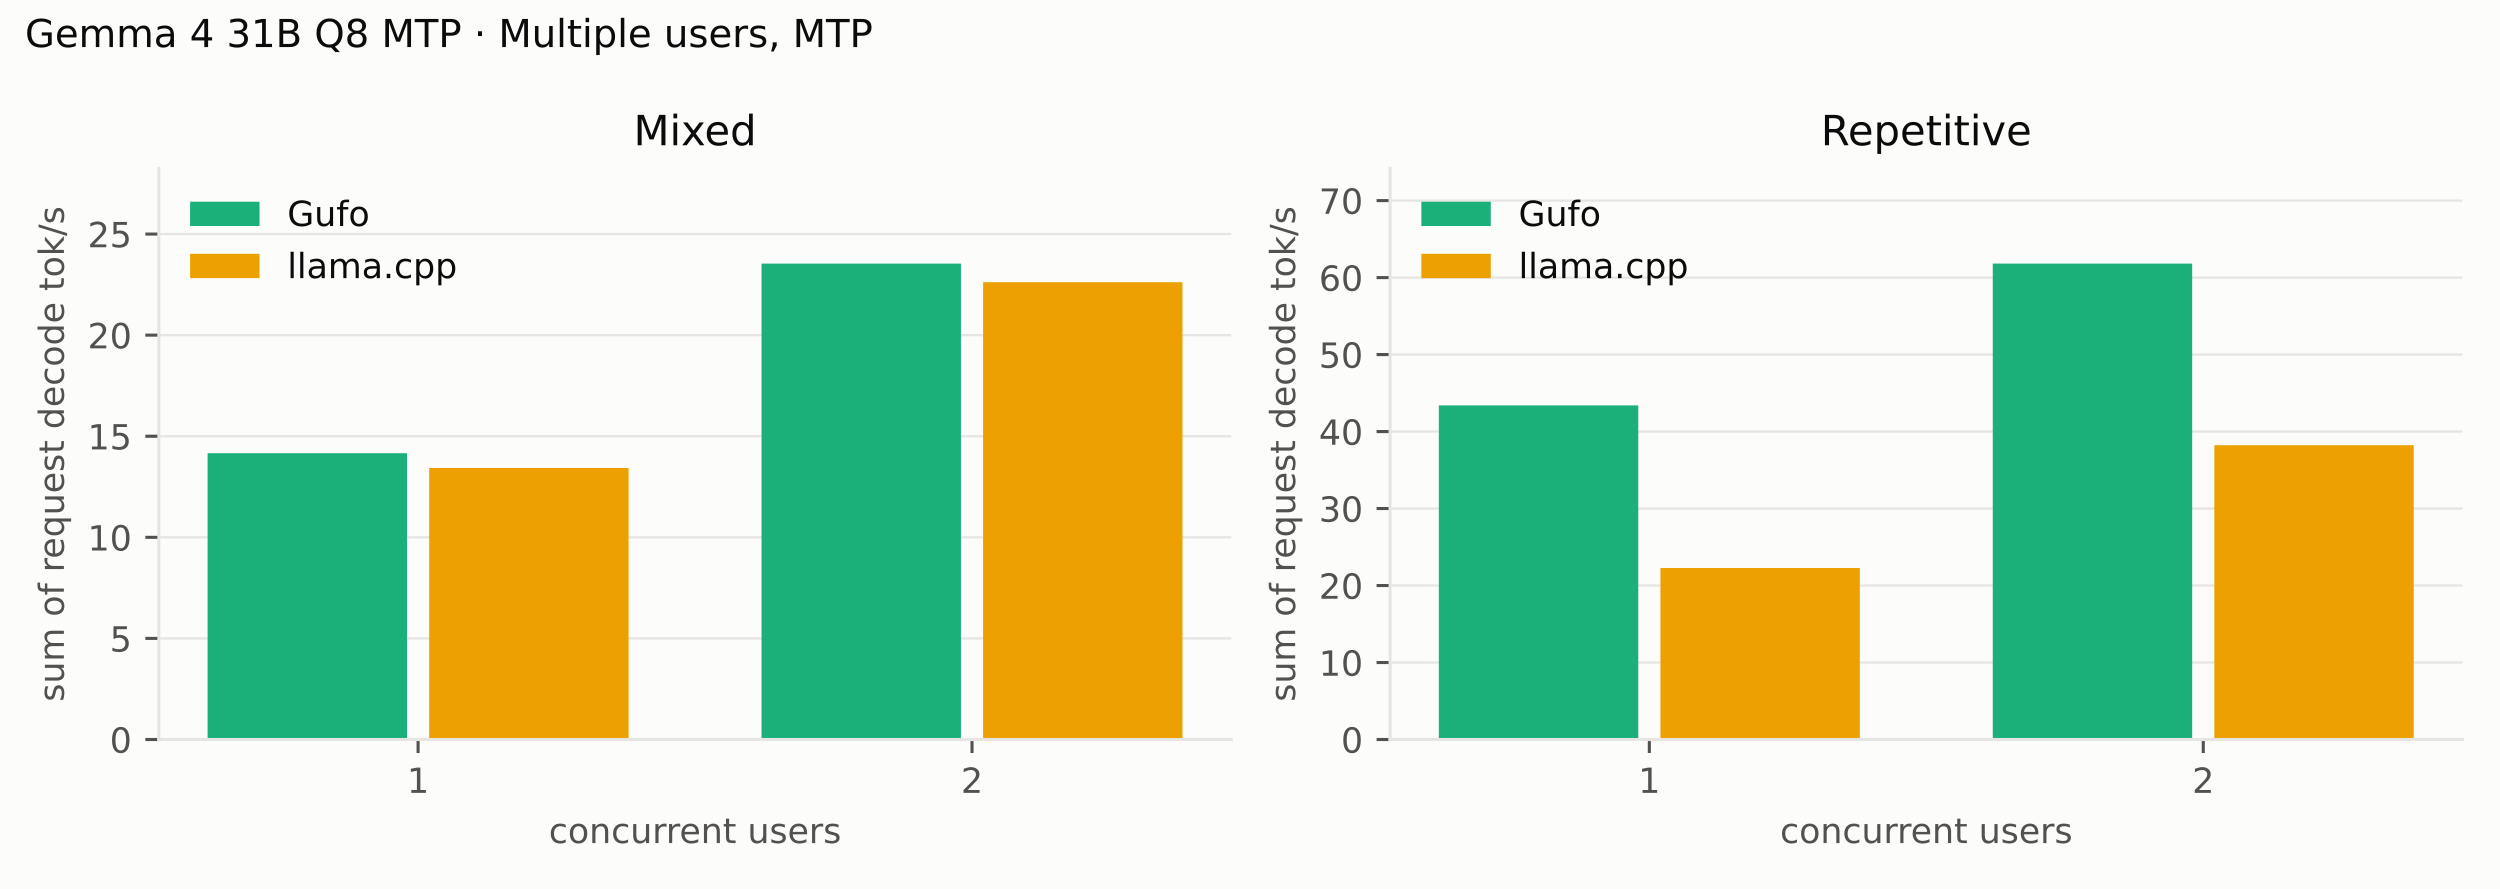
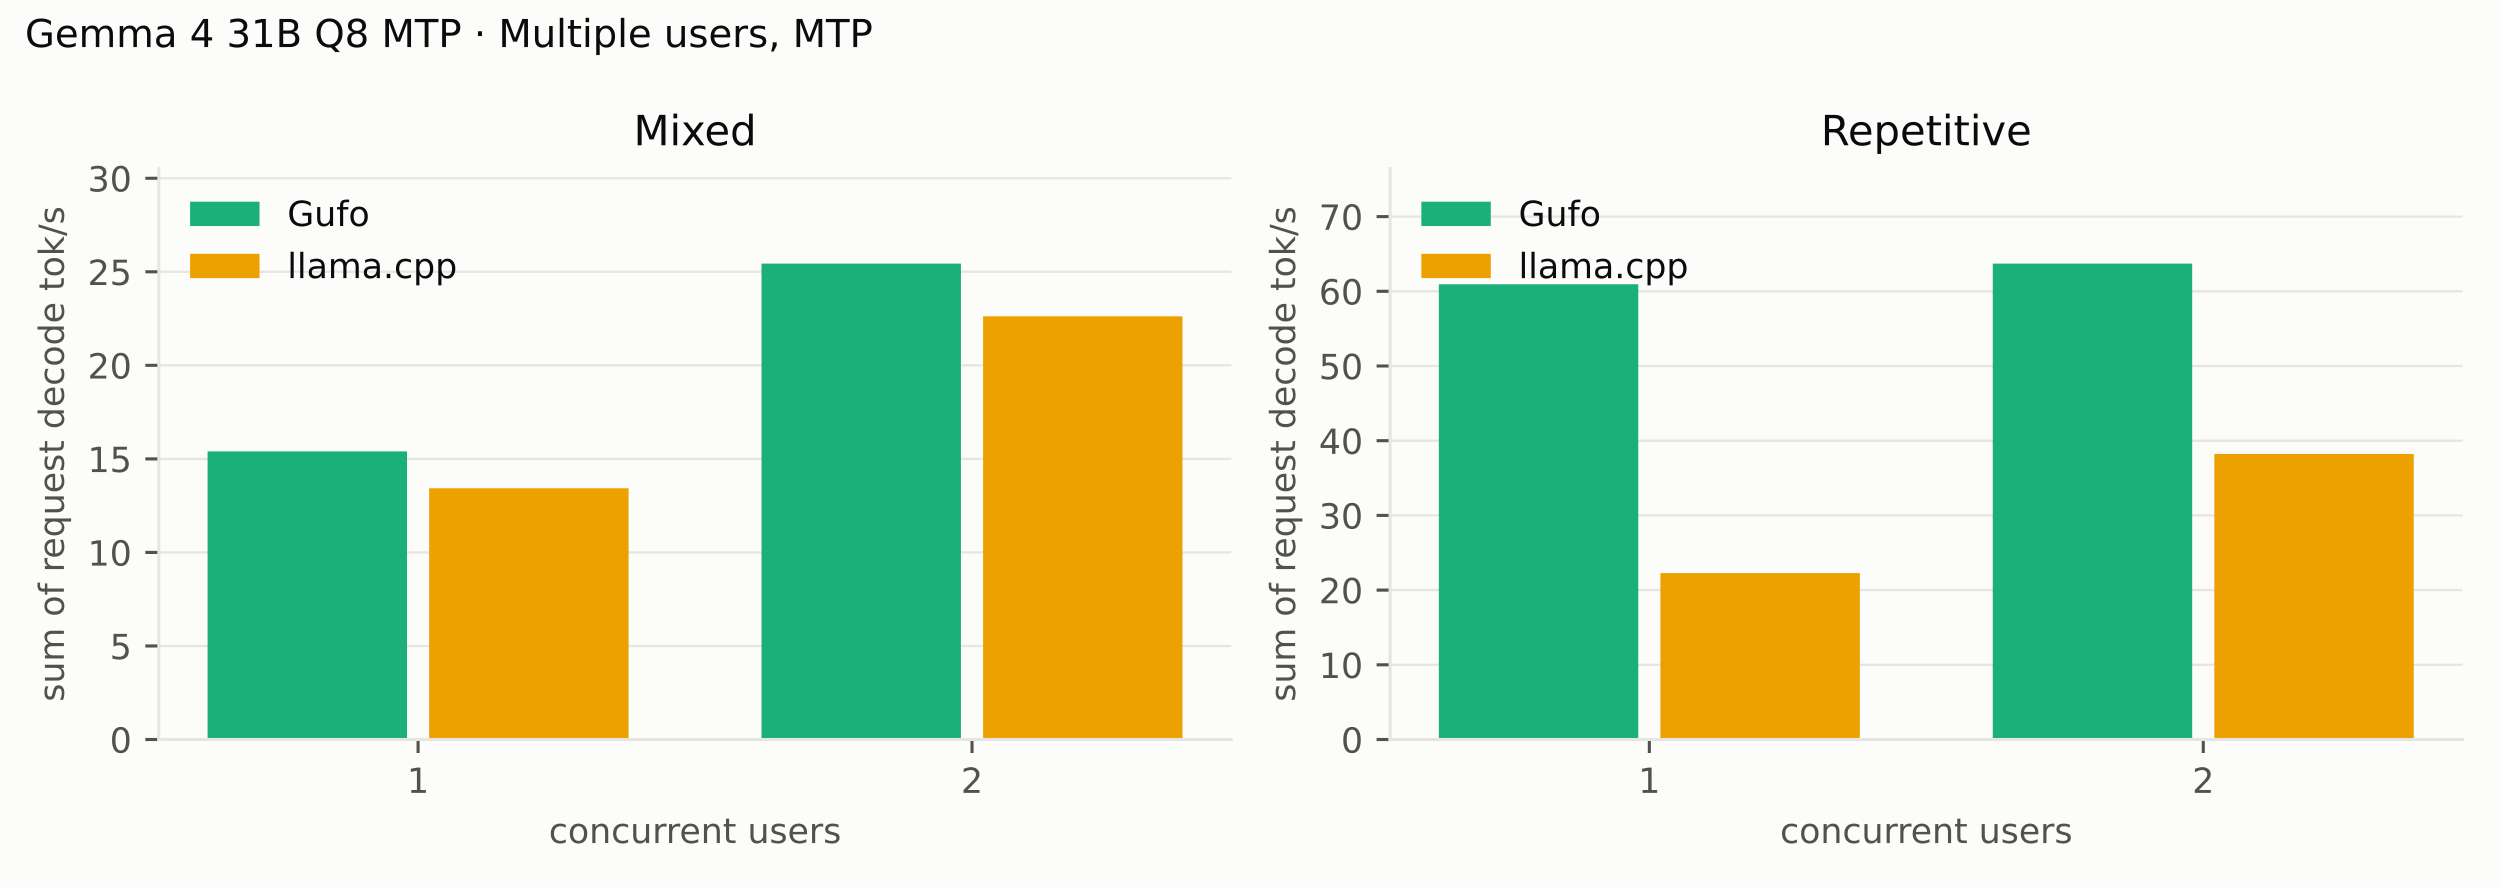
<svg xmlns="http://www.w3.org/2000/svg" xmlns:xlink="http://www.w3.org/1999/xlink" width="648pt" height="230.4pt" viewBox="0 0 648 230.4" version="1.1">
  <defs>
    <style type="text/css">*{stroke-linejoin: round; stroke-linecap: butt}</style>
  </defs>
  <g id="figure_1">
    <g id="patch_1">
      <path d="M 0 230.4 L 648 230.4 L 648 0 L 0 0 z " style="fill: #fcfcfb" />
    </g>
    <g id="axes_1">
      <g id="patch_2">
        <path d="M 41.173 191.68 L 319.14 191.68 L 319.14 43.647 L 41.173 43.647 z " style="fill: #fcfcfb" />
      </g>
      <g id="matplotlib.axis_1">
        <g id="xtick_1">
          <g id="line2d_1">
            <defs>
              <path id="m1ebf051f68" d="M 0 0 L 0 3.5 " style="stroke: #52514e; stroke-width: 0.8" />
            </defs>
            <g>
              <use xlink:href="#m1ebf051f68" x="108.368" y="191.68" style="fill: #52514e; stroke: #52514e; stroke-width: 0.8" />
            </g>
          </g>
          <g id="text_1">
            <text style="font-size: 9px; font-family: 'DejaVu Sans', 'Bitstream Vera Sans', 'Computer Modern Sans Serif', 'Lucida Grande', 'Verdana', 'Geneva', 'Lucid', 'Arial', 'Helvetica', 'Avant Garde', sans-serif; text-anchor: middle; fill: #52514e" x="108.368" y="205.518" transform="rotate(-0 108.3677 205.5179)">1</text>
          </g>
        </g>
        <g id="xtick_2">
          <g id="line2d_2">
            <g>
              <use xlink:href="#m1ebf051f68" x="251.946" y="191.68" style="fill: #52514e; stroke: #52514e; stroke-width: 0.8" />
            </g>
          </g>
          <g id="text_2">
            <text style="font-size: 9px; font-family: 'DejaVu Sans', 'Bitstream Vera Sans', 'Computer Modern Sans Serif', 'Lucida Grande', 'Verdana', 'Geneva', 'Lucid', 'Arial', 'Helvetica', 'Avant Garde', sans-serif; text-anchor: middle; fill: #52514e" x="251.946" y="205.518" transform="rotate(-0 251.9455 205.5179)">2</text>
          </g>
        </g>
        <g id="text_3">
          <text style="font-size: 9px; font-family: 'DejaVu Sans', 'Bitstream Vera Sans', 'Computer Modern Sans Serif', 'Lucida Grande', 'Verdana', 'Geneva', 'Lucid', 'Arial', 'Helvetica', 'Avant Garde', sans-serif; text-anchor: middle; fill: #52514e" x="180.157" y="218.518" transform="rotate(-0 180.1566 218.5179)">concurrent users</text>
        </g>
      </g>
      <g id="matplotlib.axis_2">
        <g id="ytick_1">
          <g id="line2d_3">
            <path d="M 41.173 191.68 L 319.14 191.68 " clip-path="url(#p87799a34b1)" style="fill: none; stroke: #e6e5e1; stroke-width: 0.6; stroke-linecap: square" />
          </g>
          <g id="line2d_4">
            <defs>
              <path id="m680e5b1e24" d="M 0 0 L -3.5 0 " style="stroke: #52514e; stroke-width: 0.8" />
            </defs>
            <g>
              <use xlink:href="#m680e5b1e24" x="41.173" y="191.68" style="fill: #52514e; stroke: #52514e; stroke-width: 0.8" />
            </g>
          </g>
          <g id="text_4">
            <text style="font-size: 9px; font-family: 'DejaVu Sans', 'Bitstream Vera Sans', 'Computer Modern Sans Serif', 'Lucida Grande', 'Verdana', 'Geneva', 'Lucid', 'Arial', 'Helvetica', 'Avant Garde', sans-serif; text-anchor: end; fill: #52514e" x="34.173" y="195.099" transform="rotate(-0 34.1732 195.0989)">0</text>
          </g>
        </g>
        <g id="ytick_2">
          <g id="line2d_5">
-             <path d="M 41.173 165.478 L 319.14 165.478 " clip-path="url(#p87799a34b1)" style="fill: none; stroke: #e6e5e1; stroke-width: 0.6; stroke-linecap: square" />
+             <path d="M 41.173 167.435 L 319.14 167.435 " clip-path="url(#p87799a34b1)" style="fill: none; stroke: #e6e5e1; stroke-width: 0.6; stroke-linecap: square" />
          </g>
          <g id="line2d_6">
            <g>
-               <use xlink:href="#m680e5b1e24" x="41.173" y="165.478" style="fill: #52514e; stroke: #52514e; stroke-width: 0.8" />
+               <use xlink:href="#m680e5b1e24" x="41.173" y="167.435" style="fill: #52514e; stroke: #52514e; stroke-width: 0.8" />
            </g>
          </g>
          <g id="text_5">
-             <text style="font-size: 9px; font-family: 'DejaVu Sans', 'Bitstream Vera Sans', 'Computer Modern Sans Serif', 'Lucida Grande', 'Verdana', 'Geneva', 'Lucid', 'Arial', 'Helvetica', 'Avant Garde', sans-serif; text-anchor: end; fill: #52514e" x="34.173" y="168.897" transform="rotate(-0 34.1732 168.8966)">5</text>
+             <text style="font-size: 9px; font-family: 'DejaVu Sans', 'Bitstream Vera Sans', 'Computer Modern Sans Serif', 'Lucida Grande', 'Verdana', 'Geneva', 'Lucid', 'Arial', 'Helvetica', 'Avant Garde', sans-serif; text-anchor: end; fill: #52514e" x="34.173" y="170.854" transform="rotate(-0 34.1732 170.8535)">5</text>
          </g>
        </g>
        <g id="ytick_3">
          <g id="line2d_7">
-             <path d="M 41.173 139.275 L 319.14 139.275 " clip-path="url(#p87799a34b1)" style="fill: none; stroke: #e6e5e1; stroke-width: 0.6; stroke-linecap: square" />
+             <path d="M 41.173 143.189 L 319.14 143.189 " clip-path="url(#p87799a34b1)" style="fill: none; stroke: #e6e5e1; stroke-width: 0.6; stroke-linecap: square" />
          </g>
          <g id="line2d_8">
            <g>
-               <use xlink:href="#m680e5b1e24" x="41.173" y="139.275" style="fill: #52514e; stroke: #52514e; stroke-width: 0.8" />
+               <use xlink:href="#m680e5b1e24" x="41.173" y="143.189" style="fill: #52514e; stroke: #52514e; stroke-width: 0.8" />
            </g>
          </g>
          <g id="text_6">
-             <text style="font-size: 9px; font-family: 'DejaVu Sans', 'Bitstream Vera Sans', 'Computer Modern Sans Serif', 'Lucida Grande', 'Verdana', 'Geneva', 'Lucid', 'Arial', 'Helvetica', 'Avant Garde', sans-serif; text-anchor: end; fill: #52514e" x="34.173" y="142.694" transform="rotate(-0 34.1732 142.6942)">10</text>
+             <text style="font-size: 9px; font-family: 'DejaVu Sans', 'Bitstream Vera Sans', 'Computer Modern Sans Serif', 'Lucida Grande', 'Verdana', 'Geneva', 'Lucid', 'Arial', 'Helvetica', 'Avant Garde', sans-serif; text-anchor: end; fill: #52514e" x="34.173" y="146.608" transform="rotate(-0 34.1732 146.6081)">10</text>
          </g>
        </g>
        <g id="ytick_4">
          <g id="line2d_9">
-             <path d="M 41.173 113.073 L 319.14 113.073 " clip-path="url(#p87799a34b1)" style="fill: none; stroke: #e6e5e1; stroke-width: 0.6; stroke-linecap: square" />
+             <path d="M 41.173 118.944 L 319.14 118.944 " clip-path="url(#p87799a34b1)" style="fill: none; stroke: #e6e5e1; stroke-width: 0.6; stroke-linecap: square" />
          </g>
          <g id="line2d_10">
            <g>
-               <use xlink:href="#m680e5b1e24" x="41.173" y="113.073" style="fill: #52514e; stroke: #52514e; stroke-width: 0.8" />
+               <use xlink:href="#m680e5b1e24" x="41.173" y="118.944" style="fill: #52514e; stroke: #52514e; stroke-width: 0.8" />
            </g>
          </g>
          <g id="text_7">
-             <text style="font-size: 9px; font-family: 'DejaVu Sans', 'Bitstream Vera Sans', 'Computer Modern Sans Serif', 'Lucida Grande', 'Verdana', 'Geneva', 'Lucid', 'Arial', 'Helvetica', 'Avant Garde', sans-serif; text-anchor: end; fill: #52514e" x="34.173" y="116.492" transform="rotate(-0 34.1732 116.4918)">15</text>
+             <text style="font-size: 9px; font-family: 'DejaVu Sans', 'Bitstream Vera Sans', 'Computer Modern Sans Serif', 'Lucida Grande', 'Verdana', 'Geneva', 'Lucid', 'Arial', 'Helvetica', 'Avant Garde', sans-serif; text-anchor: end; fill: #52514e" x="34.173" y="122.363" transform="rotate(-0 34.1732 122.3627)">15</text>
          </g>
        </g>
        <g id="ytick_5">
          <g id="line2d_11">
-             <path d="M 41.173 86.871 L 319.14 86.871 " clip-path="url(#p87799a34b1)" style="fill: none; stroke: #e6e5e1; stroke-width: 0.6; stroke-linecap: square" />
+             <path d="M 41.173 94.698 L 319.14 94.698 " clip-path="url(#p87799a34b1)" style="fill: none; stroke: #e6e5e1; stroke-width: 0.6; stroke-linecap: square" />
          </g>
          <g id="line2d_12">
            <g>
-               <use xlink:href="#m680e5b1e24" x="41.173" y="86.871" style="fill: #52514e; stroke: #52514e; stroke-width: 0.8" />
+               <use xlink:href="#m680e5b1e24" x="41.173" y="94.698" style="fill: #52514e; stroke: #52514e; stroke-width: 0.8" />
            </g>
          </g>
          <g id="text_8">
-             <text style="font-size: 9px; font-family: 'DejaVu Sans', 'Bitstream Vera Sans', 'Computer Modern Sans Serif', 'Lucida Grande', 'Verdana', 'Geneva', 'Lucid', 'Arial', 'Helvetica', 'Avant Garde', sans-serif; text-anchor: end; fill: #52514e" x="34.173" y="90.289" transform="rotate(-0 34.1732 90.28947)">20</text>
+             <text style="font-size: 9px; font-family: 'DejaVu Sans', 'Bitstream Vera Sans', 'Computer Modern Sans Serif', 'Lucida Grande', 'Verdana', 'Geneva', 'Lucid', 'Arial', 'Helvetica', 'Avant Garde', sans-serif; text-anchor: end; fill: #52514e" x="34.173" y="98.117" transform="rotate(-0 34.1732 98.11722)">20</text>
          </g>
        </g>
        <g id="ytick_6">
          <g id="line2d_13">
-             <path d="M 41.173 60.668 L 319.14 60.668 " clip-path="url(#p87799a34b1)" style="fill: none; stroke: #e6e5e1; stroke-width: 0.6; stroke-linecap: square" />
+             <path d="M 41.173 70.453 L 319.14 70.453 " clip-path="url(#p87799a34b1)" style="fill: none; stroke: #e6e5e1; stroke-width: 0.6; stroke-linecap: square" />
          </g>
          <g id="line2d_14">
            <g>
-               <use xlink:href="#m680e5b1e24" x="41.173" y="60.668" style="fill: #52514e; stroke: #52514e; stroke-width: 0.8" />
+               <use xlink:href="#m680e5b1e24" x="41.173" y="70.453" style="fill: #52514e; stroke: #52514e; stroke-width: 0.8" />
            </g>
          </g>
          <g id="text_9">
-             <text style="font-size: 9px; font-family: 'DejaVu Sans', 'Bitstream Vera Sans', 'Computer Modern Sans Serif', 'Lucida Grande', 'Verdana', 'Geneva', 'Lucid', 'Arial', 'Helvetica', 'Avant Garde', sans-serif; text-anchor: end; fill: #52514e" x="34.173" y="64.087" transform="rotate(-0 34.1732 64.0871)">25</text>
-           </g>
-         </g>
-         <g id="text_10">
+             <text style="font-size: 9px; font-family: 'DejaVu Sans', 'Bitstream Vera Sans', 'Computer Modern Sans Serif', 'Lucida Grande', 'Verdana', 'Geneva', 'Lucid', 'Arial', 'Helvetica', 'Avant Garde', sans-serif; text-anchor: end; fill: #52514e" x="34.173" y="73.872" transform="rotate(-0 34.1732 73.87179)">25</text>
+           </g>
+         </g>
+         <g id="ytick_7">
+           <g id="line2d_15">
+             <path d="M 41.173 46.207 L 319.14 46.207 " clip-path="url(#p87799a34b1)" style="fill: none; stroke: #e6e5e1; stroke-width: 0.6; stroke-linecap: square" />
+           </g>
+           <g id="line2d_16">
+             <g>
+               <use xlink:href="#m680e5b1e24" x="41.173" y="46.207" style="fill: #52514e; stroke: #52514e; stroke-width: 0.8" />
+             </g>
+           </g>
+           <g id="text_10">
+             <text style="font-size: 9px; font-family: 'DejaVu Sans', 'Bitstream Vera Sans', 'Computer Modern Sans Serif', 'Lucida Grande', 'Verdana', 'Geneva', 'Lucid', 'Arial', 'Helvetica', 'Avant Garde', sans-serif; text-anchor: end; fill: #52514e" x="34.173" y="49.626" transform="rotate(-0 34.1732 49.62636)">30</text>
+           </g>
+         </g>
+         <g id="text_11">
          <text style="font-size: 9px; font-family: 'DejaVu Sans', 'Bitstream Vera Sans', 'Computer Modern Sans Serif', 'Lucida Grande', 'Verdana', 'Geneva', 'Lucid', 'Arial', 'Helvetica', 'Avant Garde', sans-serif; text-anchor: middle; fill: #52514e" x="16.559" y="117.664" transform="rotate(-90 16.55859 117.6635)">sum of request decode tok/s</text>
        </g>
      </g>
      <g id="patch_3">
-         <path d="M 53.808 191.68 L 105.496 191.68 L 105.496 117.475 L 53.808 117.475 z " clip-path="url(#p87799a34b1)" style="fill: #1baf7a" />
+         <path d="M 53.808 191.68 L 105.496 191.68 L 105.496 117.004 L 53.808 117.004 z " clip-path="url(#p87799a34b1)" style="fill: #1baf7a" />
      </g>
      <g id="patch_4">
        <path d="M 197.386 191.68 L 249.074 191.68 L 249.074 68.319 L 197.386 68.319 z " clip-path="url(#p87799a34b1)" style="fill: #1baf7a" />
      </g>
      <g id="patch_5">
-         <path d="M 111.239 191.68 L 162.927 191.68 L 162.927 121.3 L 111.239 121.3 z " clip-path="url(#p87799a34b1)" style="fill: #eda100" />
+         <path d="M 111.239 191.68 L 162.927 191.68 L 162.927 126.557 L 111.239 126.557 z " clip-path="url(#p87799a34b1)" style="fill: #eda100" />
      </g>
      <g id="patch_6">
-         <path d="M 254.817 191.68 L 306.505 191.68 L 306.505 73.14 L 254.817 73.14 z " clip-path="url(#p87799a34b1)" style="fill: #eda100" />
+         <path d="M 254.817 191.68 L 306.505 191.68 L 306.505 81.994 L 254.817 81.994 z " clip-path="url(#p87799a34b1)" style="fill: #eda100" />
      </g>
      <g id="patch_7">
        <path d="M 41.173 191.68 L 41.173 43.647 " style="fill: none; stroke: #e6e5e1; stroke-width: 0.8; stroke-linejoin: miter; stroke-linecap: square" />
      </g>
      <g id="patch_8">
        <path d="M 41.173 191.68 L 319.14 191.68 " style="fill: none; stroke: #e6e5e1; stroke-width: 0.8; stroke-linejoin: miter; stroke-linecap: square" />
      </g>
-       <g id="text_11">
+       <g id="text_12">
        <text style="font-size: 10.8px; font-family: 'DejaVu Sans', 'Bitstream Vera Sans', 'Computer Modern Sans Serif', 'Lucida Grande', 'Verdana', 'Geneva', 'Lucid', 'Arial', 'Helvetica', 'Avant Garde', sans-serif; text-anchor: middle; fill: #0b0b0b" x="180.157" y="37.647" transform="rotate(-0 180.1566 37.64709)">Mixed</text>
      </g>
      <g id="legend_1">
        <g id="patch_9">
          <path d="M 49.273 58.586 L 67.273 58.586 L 67.273 52.286 L 49.273 52.286 z " style="fill: #1baf7a" />
        </g>
-         <g id="text_12">
+         <g id="text_13">
          <text style="font-size: 9px; font-family: 'DejaVu Sans', 'Bitstream Vera Sans', 'Computer Modern Sans Serif', 'Lucida Grande', 'Verdana', 'Geneva', 'Lucid', 'Arial', 'Helvetica', 'Avant Garde', sans-serif; text-anchor: start; fill: #0b0b0b" x="74.473" y="58.586" transform="rotate(-0 74.4732 58.58569)">Gufo</text>
        </g>
        <g id="patch_10">
          <path d="M 49.273 72.086 L 67.273 72.086 L 67.273 65.786 L 49.273 65.786 z " style="fill: #eda100" />
        </g>
-         <g id="text_13">
+         <g id="text_14">
          <text style="font-size: 9px; font-family: 'DejaVu Sans', 'Bitstream Vera Sans', 'Computer Modern Sans Serif', 'Lucida Grande', 'Verdana', 'Geneva', 'Lucid', 'Arial', 'Helvetica', 'Avant Garde', sans-serif; text-anchor: start; fill: #0b0b0b" x="74.473" y="72.086" transform="rotate(-0 74.4732 72.08639)">llama.cpp</text>
        </g>
      </g>
    </g>
    <g id="axes_2">
      <g id="patch_11">
        <path d="M 360.313 191.68 L 638.28 191.68 L 638.28 43.647 L 360.313 43.647 z " style="fill: #fcfcfb" />
      </g>
      <g id="matplotlib.axis_3">
        <g id="xtick_3">
-           <g id="line2d_15">
+           <g id="line2d_17">
            <g>
              <use xlink:href="#m1ebf051f68" x="427.508" y="191.68" style="fill: #52514e; stroke: #52514e; stroke-width: 0.8" />
            </g>
          </g>
-           <g id="text_14">
+           <g id="text_15">
            <text style="font-size: 9px; font-family: 'DejaVu Sans', 'Bitstream Vera Sans', 'Computer Modern Sans Serif', 'Lucida Grande', 'Verdana', 'Geneva', 'Lucid', 'Arial', 'Helvetica', 'Avant Garde', sans-serif; text-anchor: middle; fill: #52514e" x="427.508" y="205.518" transform="rotate(-0 427.5077 205.5179)">1</text>
          </g>
        </g>
        <g id="xtick_4">
-           <g id="line2d_16">
+           <g id="line2d_18">
            <g>
              <use xlink:href="#m1ebf051f68" x="571.086" y="191.68" style="fill: #52514e; stroke: #52514e; stroke-width: 0.8" />
            </g>
          </g>
-           <g id="text_15">
+           <g id="text_16">
            <text style="font-size: 9px; font-family: 'DejaVu Sans', 'Bitstream Vera Sans', 'Computer Modern Sans Serif', 'Lucida Grande', 'Verdana', 'Geneva', 'Lucid', 'Arial', 'Helvetica', 'Avant Garde', sans-serif; text-anchor: middle; fill: #52514e" x="571.086" y="205.518" transform="rotate(-0 571.0855 205.5179)">2</text>
          </g>
        </g>
-         <g id="text_16">
+         <g id="text_17">
          <text style="font-size: 9px; font-family: 'DejaVu Sans', 'Bitstream Vera Sans', 'Computer Modern Sans Serif', 'Lucida Grande', 'Verdana', 'Geneva', 'Lucid', 'Arial', 'Helvetica', 'Avant Garde', sans-serif; text-anchor: middle; fill: #52514e" x="499.297" y="218.518" transform="rotate(-0 499.2966 218.5179)">concurrent users</text>
        </g>
      </g>
      <g id="matplotlib.axis_4">
-         <g id="ytick_7">
-           <g id="line2d_17">
-             <path d="M 360.313 191.68 L 638.28 191.68 " clip-path="url(#pc43547f688)" style="fill: none; stroke: #e6e5e1; stroke-width: 0.6; stroke-linecap: square" />
-           </g>
-           <g id="line2d_18">
-             <g>
-               <use xlink:href="#m680e5b1e24" x="360.313" y="191.68" style="fill: #52514e; stroke: #52514e; stroke-width: 0.8" />
-             </g>
-           </g>
-           <g id="text_17">
-             <text style="font-size: 9px; font-family: 'DejaVu Sans', 'Bitstream Vera Sans', 'Computer Modern Sans Serif', 'Lucida Grande', 'Verdana', 'Geneva', 'Lucid', 'Arial', 'Helvetica', 'Avant Garde', sans-serif; text-anchor: end; fill: #52514e" x="353.313" y="195.099" transform="rotate(-0 353.3132 195.0989)">0</text>
-           </g>
-         </g>
        <g id="ytick_8">
          <g id="line2d_19">
-             <path d="M 360.313 171.725 L 638.28 171.725 " clip-path="url(#pc43547f688)" style="fill: none; stroke: #e6e5e1; stroke-width: 0.6; stroke-linecap: square" />
+             <path d="M 360.313 191.68 L 638.28 191.68 " clip-path="url(#pc43547f688)" style="fill: none; stroke: #e6e5e1; stroke-width: 0.6; stroke-linecap: square" />
          </g>
          <g id="line2d_20">
            <g>
-               <use xlink:href="#m680e5b1e24" x="360.313" y="171.725" style="fill: #52514e; stroke: #52514e; stroke-width: 0.8" />
+               <use xlink:href="#m680e5b1e24" x="360.313" y="191.68" style="fill: #52514e; stroke: #52514e; stroke-width: 0.8" />
            </g>
          </g>
          <g id="text_18">
-             <text style="font-size: 9px; font-family: 'DejaVu Sans', 'Bitstream Vera Sans', 'Computer Modern Sans Serif', 'Lucida Grande', 'Verdana', 'Geneva', 'Lucid', 'Arial', 'Helvetica', 'Avant Garde', sans-serif; text-anchor: end; fill: #52514e" x="353.313" y="175.144" transform="rotate(-0 353.3132 175.1441)">10</text>
+             <text style="font-size: 9px; font-family: 'DejaVu Sans', 'Bitstream Vera Sans', 'Computer Modern Sans Serif', 'Lucida Grande', 'Verdana', 'Geneva', 'Lucid', 'Arial', 'Helvetica', 'Avant Garde', sans-serif; text-anchor: end; fill: #52514e" x="353.313" y="195.099" transform="rotate(-0 353.3132 195.0989)">0</text>
          </g>
        </g>
        <g id="ytick_9">
          <g id="line2d_21">
-             <path d="M 360.313 151.77 L 638.28 151.77 " clip-path="url(#pc43547f688)" style="fill: none; stroke: #e6e5e1; stroke-width: 0.6; stroke-linecap: square" />
+             <path d="M 360.313 172.317 L 638.28 172.317 " clip-path="url(#pc43547f688)" style="fill: none; stroke: #e6e5e1; stroke-width: 0.6; stroke-linecap: square" />
          </g>
          <g id="line2d_22">
            <g>
-               <use xlink:href="#m680e5b1e24" x="360.313" y="151.77" style="fill: #52514e; stroke: #52514e; stroke-width: 0.8" />
+               <use xlink:href="#m680e5b1e24" x="360.313" y="172.317" style="fill: #52514e; stroke: #52514e; stroke-width: 0.8" />
            </g>
          </g>
          <g id="text_19">
-             <text style="font-size: 9px; font-family: 'DejaVu Sans', 'Bitstream Vera Sans', 'Computer Modern Sans Serif', 'Lucida Grande', 'Verdana', 'Geneva', 'Lucid', 'Arial', 'Helvetica', 'Avant Garde', sans-serif; text-anchor: end; fill: #52514e" x="353.313" y="155.189" transform="rotate(-0 353.3132 155.1893)">20</text>
+             <text style="font-size: 9px; font-family: 'DejaVu Sans', 'Bitstream Vera Sans', 'Computer Modern Sans Serif', 'Lucida Grande', 'Verdana', 'Geneva', 'Lucid', 'Arial', 'Helvetica', 'Avant Garde', sans-serif; text-anchor: end; fill: #52514e" x="353.313" y="175.736" transform="rotate(-0 353.3132 175.7361)">10</text>
          </g>
        </g>
        <g id="ytick_10">
          <g id="line2d_23">
-             <path d="M 360.313 131.816 L 638.28 131.816 " clip-path="url(#pc43547f688)" style="fill: none; stroke: #e6e5e1; stroke-width: 0.6; stroke-linecap: square" />
+             <path d="M 360.313 152.954 L 638.28 152.954 " clip-path="url(#pc43547f688)" style="fill: none; stroke: #e6e5e1; stroke-width: 0.6; stroke-linecap: square" />
          </g>
          <g id="line2d_24">
            <g>
-               <use xlink:href="#m680e5b1e24" x="360.313" y="131.816" style="fill: #52514e; stroke: #52514e; stroke-width: 0.8" />
+               <use xlink:href="#m680e5b1e24" x="360.313" y="152.954" style="fill: #52514e; stroke: #52514e; stroke-width: 0.8" />
            </g>
          </g>
          <g id="text_20">
-             <text style="font-size: 9px; font-family: 'DejaVu Sans', 'Bitstream Vera Sans', 'Computer Modern Sans Serif', 'Lucida Grande', 'Verdana', 'Geneva', 'Lucid', 'Arial', 'Helvetica', 'Avant Garde', sans-serif; text-anchor: end; fill: #52514e" x="353.313" y="135.234" transform="rotate(-0 353.3132 135.2345)">30</text>
+             <text style="font-size: 9px; font-family: 'DejaVu Sans', 'Bitstream Vera Sans', 'Computer Modern Sans Serif', 'Lucida Grande', 'Verdana', 'Geneva', 'Lucid', 'Arial', 'Helvetica', 'Avant Garde', sans-serif; text-anchor: end; fill: #52514e" x="353.313" y="156.373" transform="rotate(-0 353.3132 156.3732)">20</text>
          </g>
        </g>
        <g id="ytick_11">
          <g id="line2d_25">
-             <path d="M 360.313 111.861 L 638.28 111.861 " clip-path="url(#pc43547f688)" style="fill: none; stroke: #e6e5e1; stroke-width: 0.6; stroke-linecap: square" />
+             <path d="M 360.313 133.591 L 638.28 133.591 " clip-path="url(#pc43547f688)" style="fill: none; stroke: #e6e5e1; stroke-width: 0.6; stroke-linecap: square" />
          </g>
          <g id="line2d_26">
            <g>
-               <use xlink:href="#m680e5b1e24" x="360.313" y="111.861" style="fill: #52514e; stroke: #52514e; stroke-width: 0.8" />
+               <use xlink:href="#m680e5b1e24" x="360.313" y="133.591" style="fill: #52514e; stroke: #52514e; stroke-width: 0.8" />
            </g>
          </g>
          <g id="text_21">
-             <text style="font-size: 9px; font-family: 'DejaVu Sans', 'Bitstream Vera Sans', 'Computer Modern Sans Serif', 'Lucida Grande', 'Verdana', 'Geneva', 'Lucid', 'Arial', 'Helvetica', 'Avant Garde', sans-serif; text-anchor: end; fill: #52514e" x="353.313" y="115.28" transform="rotate(-0 353.3132 115.2796)">40</text>
+             <text style="font-size: 9px; font-family: 'DejaVu Sans', 'Bitstream Vera Sans', 'Computer Modern Sans Serif', 'Lucida Grande', 'Verdana', 'Geneva', 'Lucid', 'Arial', 'Helvetica', 'Avant Garde', sans-serif; text-anchor: end; fill: #52514e" x="353.313" y="137.01" transform="rotate(-0 353.3132 137.0104)">30</text>
          </g>
        </g>
        <g id="ytick_12">
          <g id="line2d_27">
-             <path d="M 360.313 91.906 L 638.28 91.906 " clip-path="url(#pc43547f688)" style="fill: none; stroke: #e6e5e1; stroke-width: 0.6; stroke-linecap: square" />
+             <path d="M 360.313 114.229 L 638.28 114.229 " clip-path="url(#pc43547f688)" style="fill: none; stroke: #e6e5e1; stroke-width: 0.6; stroke-linecap: square" />
          </g>
          <g id="line2d_28">
            <g>
-               <use xlink:href="#m680e5b1e24" x="360.313" y="91.906" style="fill: #52514e; stroke: #52514e; stroke-width: 0.8" />
+               <use xlink:href="#m680e5b1e24" x="360.313" y="114.229" style="fill: #52514e; stroke: #52514e; stroke-width: 0.8" />
            </g>
          </g>
          <g id="text_22">
-             <text style="font-size: 9px; font-family: 'DejaVu Sans', 'Bitstream Vera Sans', 'Computer Modern Sans Serif', 'Lucida Grande', 'Verdana', 'Geneva', 'Lucid', 'Arial', 'Helvetica', 'Avant Garde', sans-serif; text-anchor: end; fill: #52514e" x="353.313" y="95.325" transform="rotate(-0 353.3132 95.3248)">50</text>
+             <text style="font-size: 9px; font-family: 'DejaVu Sans', 'Bitstream Vera Sans', 'Computer Modern Sans Serif', 'Lucida Grande', 'Verdana', 'Geneva', 'Lucid', 'Arial', 'Helvetica', 'Avant Garde', sans-serif; text-anchor: end; fill: #52514e" x="353.313" y="117.648" transform="rotate(-0 353.3132 117.6475)">40</text>
          </g>
        </g>
        <g id="ytick_13">
          <g id="line2d_29">
-             <path d="M 360.313 71.951 L 638.28 71.951 " clip-path="url(#pc43547f688)" style="fill: none; stroke: #e6e5e1; stroke-width: 0.6; stroke-linecap: square" />
+             <path d="M 360.313 94.866 L 638.28 94.866 " clip-path="url(#pc43547f688)" style="fill: none; stroke: #e6e5e1; stroke-width: 0.6; stroke-linecap: square" />
          </g>
          <g id="line2d_30">
            <g>
-               <use xlink:href="#m680e5b1e24" x="360.313" y="71.951" style="fill: #52514e; stroke: #52514e; stroke-width: 0.8" />
+               <use xlink:href="#m680e5b1e24" x="360.313" y="94.866" style="fill: #52514e; stroke: #52514e; stroke-width: 0.8" />
            </g>
          </g>
          <g id="text_23">
-             <text style="font-size: 9px; font-family: 'DejaVu Sans', 'Bitstream Vera Sans', 'Computer Modern Sans Serif', 'Lucida Grande', 'Verdana', 'Geneva', 'Lucid', 'Arial', 'Helvetica', 'Avant Garde', sans-serif; text-anchor: end; fill: #52514e" x="353.313" y="75.37" transform="rotate(-0 353.3132 75.36997)">60</text>
+             <text style="font-size: 9px; font-family: 'DejaVu Sans', 'Bitstream Vera Sans', 'Computer Modern Sans Serif', 'Lucida Grande', 'Verdana', 'Geneva', 'Lucid', 'Arial', 'Helvetica', 'Avant Garde', sans-serif; text-anchor: end; fill: #52514e" x="353.313" y="98.285" transform="rotate(-0 353.3132 98.28467)">50</text>
          </g>
        </g>
        <g id="ytick_14">
          <g id="line2d_31">
-             <path d="M 360.313 51.996 L 638.28 51.996 " clip-path="url(#pc43547f688)" style="fill: none; stroke: #e6e5e1; stroke-width: 0.6; stroke-linecap: square" />
+             <path d="M 360.313 75.503 L 638.28 75.503 " clip-path="url(#pc43547f688)" style="fill: none; stroke: #e6e5e1; stroke-width: 0.6; stroke-linecap: square" />
          </g>
          <g id="line2d_32">
            <g>
-               <use xlink:href="#m680e5b1e24" x="360.313" y="51.996" style="fill: #52514e; stroke: #52514e; stroke-width: 0.8" />
+               <use xlink:href="#m680e5b1e24" x="360.313" y="75.503" style="fill: #52514e; stroke: #52514e; stroke-width: 0.8" />
            </g>
          </g>
          <g id="text_24">
-             <text style="font-size: 9px; font-family: 'DejaVu Sans', 'Bitstream Vera Sans', 'Computer Modern Sans Serif', 'Lucida Grande', 'Verdana', 'Geneva', 'Lucid', 'Arial', 'Helvetica', 'Avant Garde', sans-serif; text-anchor: end; fill: #52514e" x="353.313" y="55.415" transform="rotate(-0 353.3132 55.41514)">70</text>
-           </g>
-         </g>
-         <g id="text_25">
+             <text style="font-size: 9px; font-family: 'DejaVu Sans', 'Bitstream Vera Sans', 'Computer Modern Sans Serif', 'Lucida Grande', 'Verdana', 'Geneva', 'Lucid', 'Arial', 'Helvetica', 'Avant Garde', sans-serif; text-anchor: end; fill: #52514e" x="353.313" y="78.922" transform="rotate(-0 353.3132 78.92181)">60</text>
+           </g>
+         </g>
+         <g id="ytick_15">
+           <g id="line2d_33">
+             <path d="M 360.313 56.14 L 638.28 56.14 " clip-path="url(#pc43547f688)" style="fill: none; stroke: #e6e5e1; stroke-width: 0.6; stroke-linecap: square" />
+           </g>
+           <g id="line2d_34">
+             <g>
+               <use xlink:href="#m680e5b1e24" x="360.313" y="56.14" style="fill: #52514e; stroke: #52514e; stroke-width: 0.8" />
+             </g>
+           </g>
+           <g id="text_25">
+             <text style="font-size: 9px; font-family: 'DejaVu Sans', 'Bitstream Vera Sans', 'Computer Modern Sans Serif', 'Lucida Grande', 'Verdana', 'Geneva', 'Lucid', 'Arial', 'Helvetica', 'Avant Garde', sans-serif; text-anchor: end; fill: #52514e" x="353.313" y="59.559" transform="rotate(-0 353.3132 59.55895)">70</text>
+           </g>
+         </g>
+         <g id="text_26">
          <text style="font-size: 9px; font-family: 'DejaVu Sans', 'Bitstream Vera Sans', 'Computer Modern Sans Serif', 'Lucida Grande', 'Verdana', 'Geneva', 'Lucid', 'Arial', 'Helvetica', 'Avant Garde', sans-serif; text-anchor: middle; fill: #52514e" x="335.699" y="117.664" transform="rotate(-90 335.6986 117.6635)">sum of request decode tok/s</text>
        </g>
      </g>
      <g id="patch_12">
-         <path d="M 372.948 191.68 L 424.636 191.68 L 424.636 105.076 L 372.948 105.076 z " clip-path="url(#pc43547f688)" style="fill: #1baf7a" />
+         <path d="M 372.948 191.68 L 424.636 191.68 L 424.636 73.683 L 372.948 73.683 z " clip-path="url(#pc43547f688)" style="fill: #1baf7a" />
      </g>
      <g id="patch_13">
        <path d="M 516.526 191.68 L 568.214 191.68 L 568.214 68.319 L 516.526 68.319 z " clip-path="url(#pc43547f688)" style="fill: #1baf7a" />
      </g>
      <g id="patch_14">
-         <path d="M 430.379 191.68 L 482.067 191.68 L 482.067 147.221 L 430.379 147.221 z " clip-path="url(#pc43547f688)" style="fill: #eda100" />
+         <path d="M 430.379 191.68 L 482.067 191.68 L 482.067 148.54 L 430.379 148.54 z " clip-path="url(#pc43547f688)" style="fill: #eda100" />
      </g>
      <g id="patch_15">
-         <path d="M 573.957 191.68 L 625.645 191.68 L 625.645 115.393 L 573.957 115.393 z " clip-path="url(#pc43547f688)" style="fill: #eda100" />
+         <path d="M 573.957 191.68 L 625.645 191.68 L 625.645 117.656 L 573.957 117.656 z " clip-path="url(#pc43547f688)" style="fill: #eda100" />
      </g>
      <g id="patch_16">
        <path d="M 360.313 191.68 L 360.313 43.647 " style="fill: none; stroke: #e6e5e1; stroke-width: 0.8; stroke-linejoin: miter; stroke-linecap: square" />
      </g>
      <g id="patch_17">
        <path d="M 360.313 191.68 L 638.28 191.68 " style="fill: none; stroke: #e6e5e1; stroke-width: 0.8; stroke-linejoin: miter; stroke-linecap: square" />
      </g>
-       <g id="text_26">
+       <g id="text_27">
        <text style="font-size: 10.8px; font-family: 'DejaVu Sans', 'Bitstream Vera Sans', 'Computer Modern Sans Serif', 'Lucida Grande', 'Verdana', 'Geneva', 'Lucid', 'Arial', 'Helvetica', 'Avant Garde', sans-serif; text-anchor: middle; fill: #0b0b0b" x="499.297" y="37.647" transform="rotate(-0 499.2966 37.64709)">Repetitive</text>
      </g>
      <g id="legend_2">
        <g id="patch_18">
          <path d="M 368.413 58.586 L 386.413 58.586 L 386.413 52.286 L 368.413 52.286 z " style="fill: #1baf7a" />
        </g>
-         <g id="text_27">
+         <g id="text_28">
          <text style="font-size: 9px; font-family: 'DejaVu Sans', 'Bitstream Vera Sans', 'Computer Modern Sans Serif', 'Lucida Grande', 'Verdana', 'Geneva', 'Lucid', 'Arial', 'Helvetica', 'Avant Garde', sans-serif; text-anchor: start; fill: #0b0b0b" x="393.613" y="58.586" transform="rotate(-0 393.6132 58.58569)">Gufo</text>
        </g>
        <g id="patch_19">
          <path d="M 368.413 72.086 L 386.413 72.086 L 386.413 65.786 L 368.413 65.786 z " style="fill: #eda100" />
        </g>
-         <g id="text_28">
+         <g id="text_29">
          <text style="font-size: 9px; font-family: 'DejaVu Sans', 'Bitstream Vera Sans', 'Computer Modern Sans Serif', 'Lucida Grande', 'Verdana', 'Geneva', 'Lucid', 'Arial', 'Helvetica', 'Avant Garde', sans-serif; text-anchor: start; fill: #0b0b0b" x="393.613" y="72.086" transform="rotate(-0 393.6132 72.08639)">llama.cpp</text>
        </g>
      </g>
    </g>
-     <g id="text_29">
+     <g id="text_30">
      <text style="font-size: 10px; font-family: 'DejaVu Sans', 'Bitstream Vera Sans', 'Computer Modern Sans Serif', 'Lucida Grande', 'Verdana', 'Geneva', 'Lucid', 'Arial', 'Helvetica', 'Avant Garde', sans-serif; text-anchor: start; fill: #0b0b0b" x="6.48" y="12.206" transform="rotate(-0 6.48 12.20644)">Gemma 4 31B Q8 MTP · Multiple users, MTP</text>
    </g>
  </g>
  <defs>
    <clipPath id="p87799a34b1">
      <rect x="41.173" y="43.647" width="277.967" height="148.033" />
    </clipPath>
    <clipPath id="pc43547f688">
      <rect x="360.313" y="43.647" width="277.967" height="148.033" />
    </clipPath>
  </defs>
</svg>
